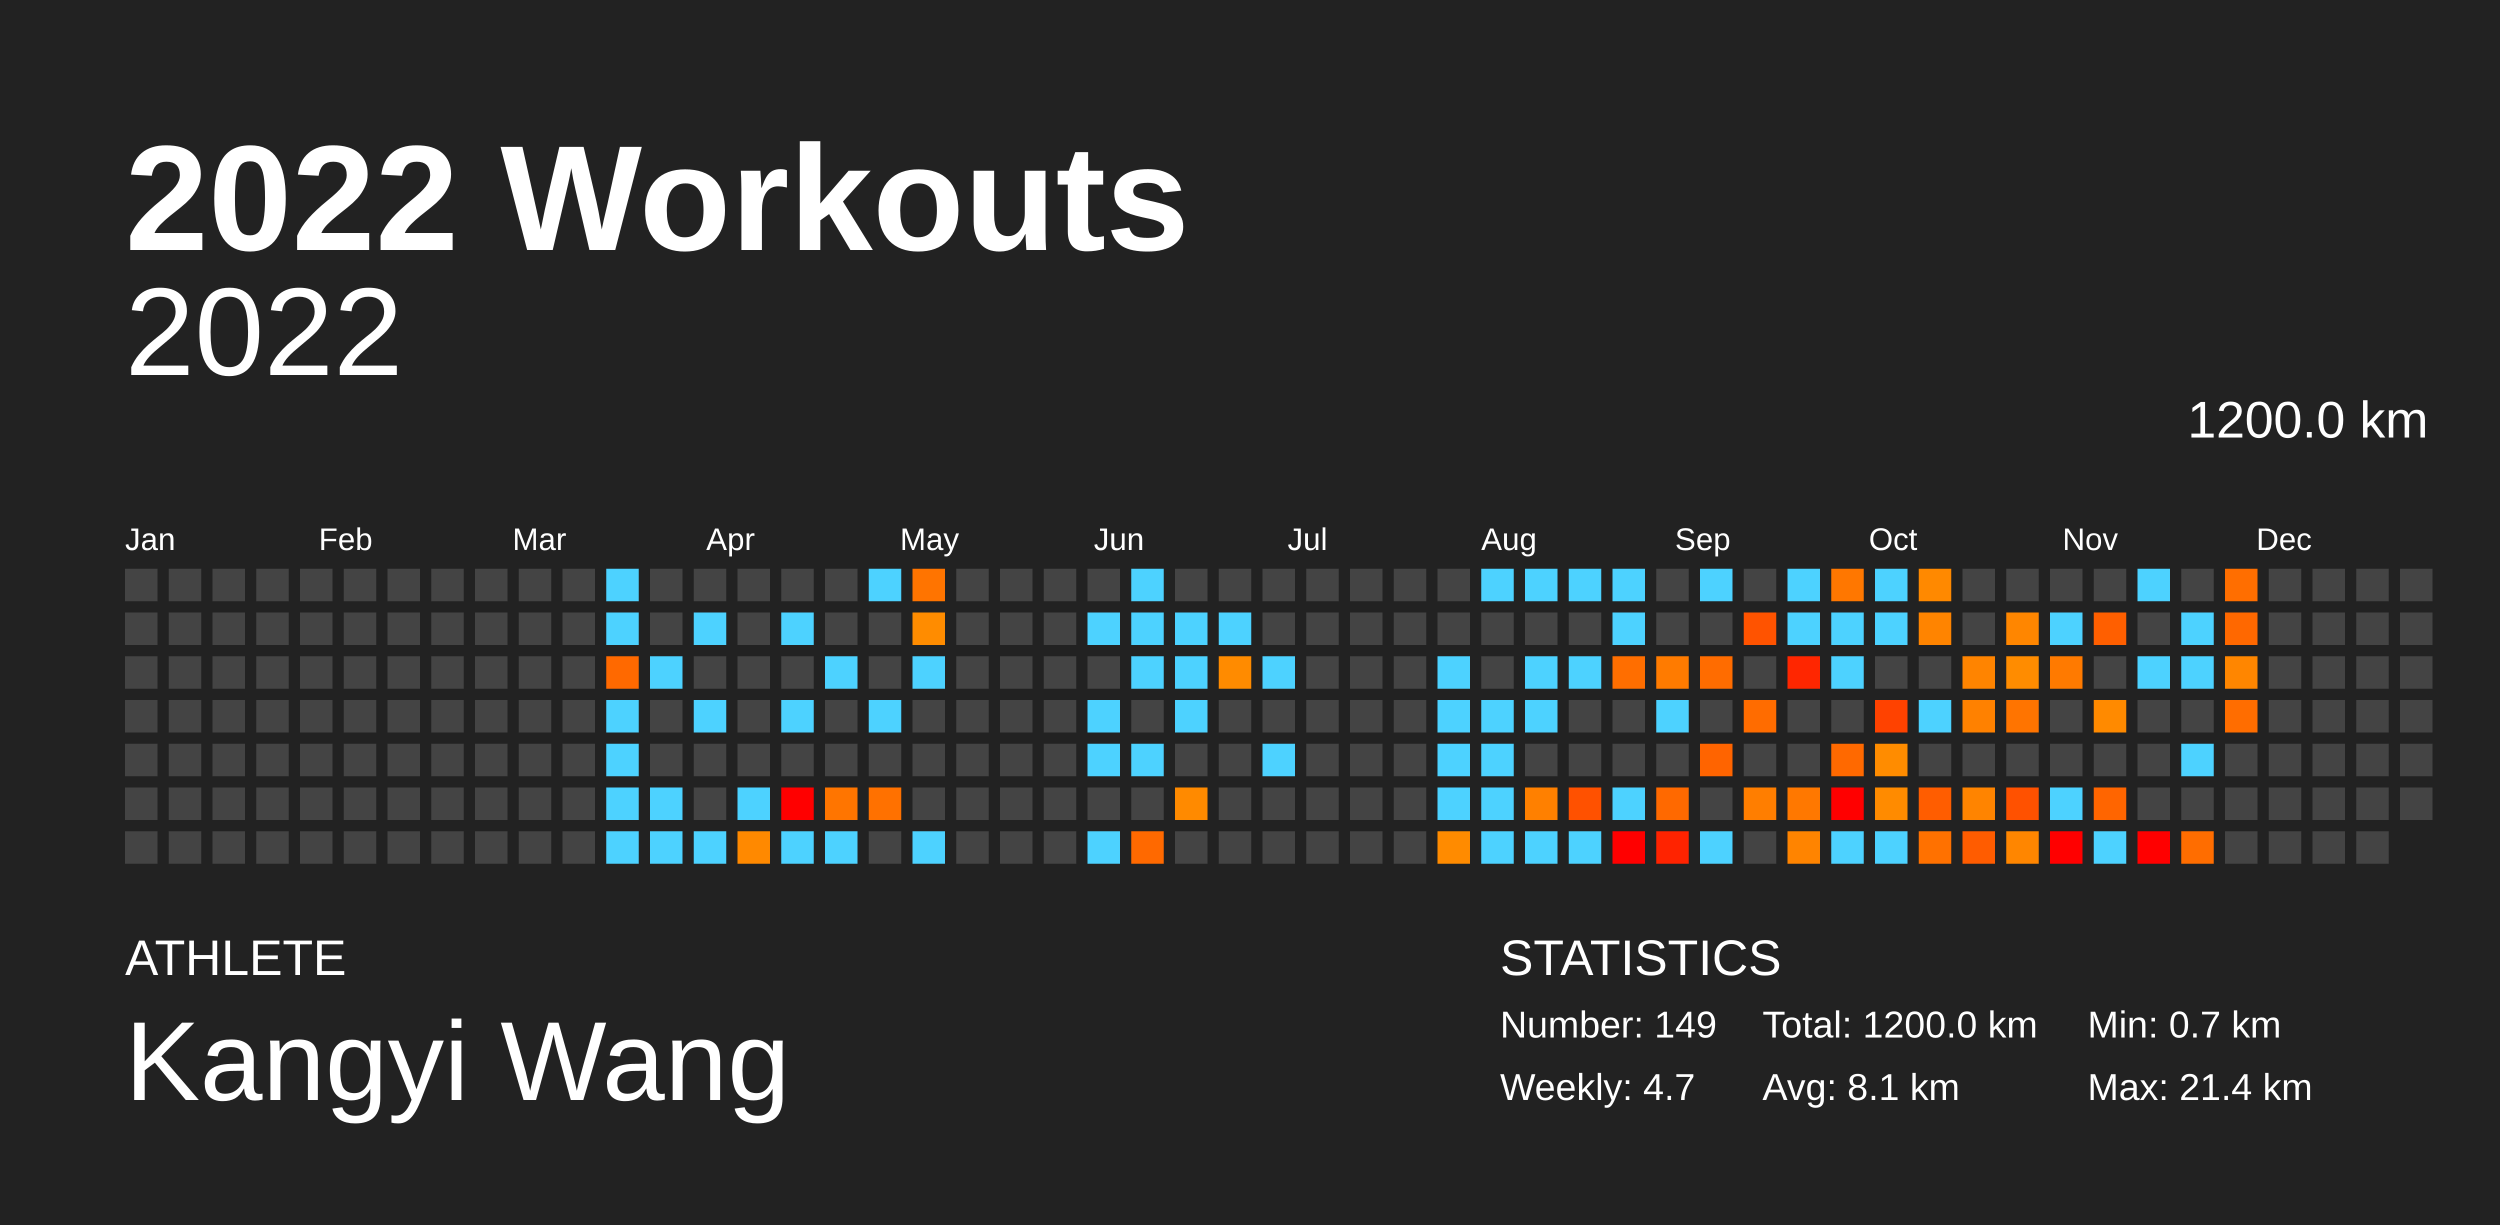
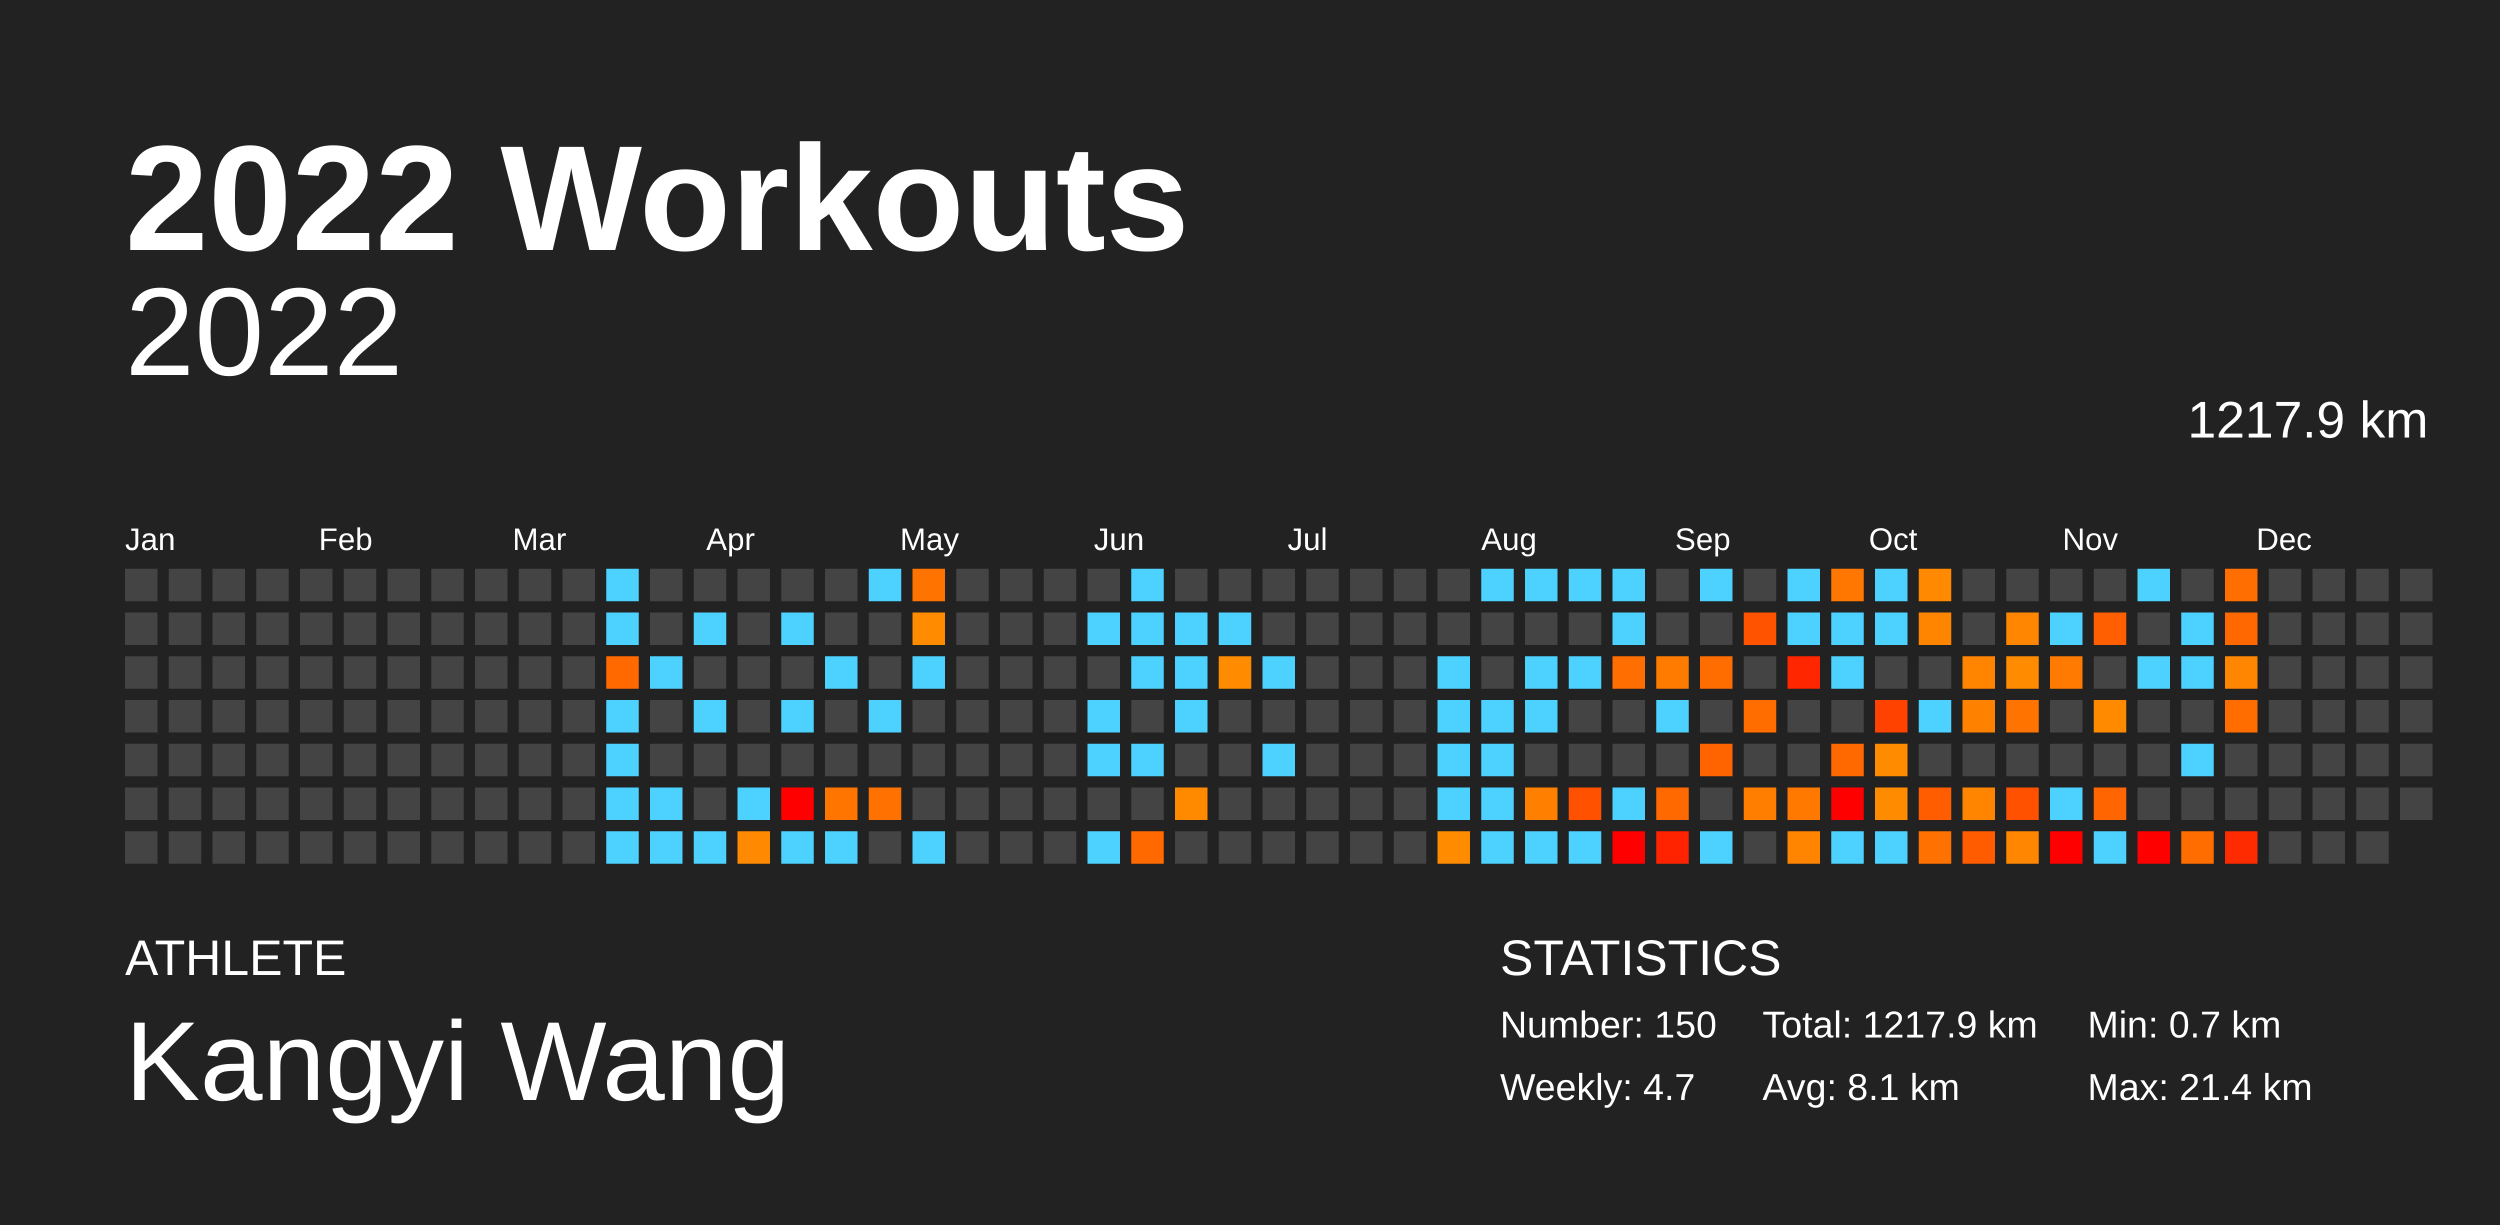
<svg xmlns="http://www.w3.org/2000/svg" baseProfile="full" height="98mm" version="1.1" viewBox="0,0,200,98" width="200mm">
  <defs />
  <rect fill="#222222" height="98" width="200" x="0" y="0" />
  <text fill="#FFFFFF" style="font-size:12px; font-family:Arial; font-weight:bold;" x="10" y="20">2022 Workouts</text>
  <text fill="#FFFFFF" style="font-size:4px; font-family:Arial" x="10" y="78">ATHLETE</text>
  <text fill="#FFFFFF" style="font-size:9px; font-family:Arial" x="10" y="88">Kangyi Wang</text>
  <text fill="#FFFFFF" style="font-size:4px; font-family:Arial" x="120" y="78">STATISTICS</text>
-   <text fill="#FFFFFF" style="font-size:3px; font-family:Arial" x="120" y="83">Number: 149</text>
+   <text fill="#FFFFFF" style="font-size:3px; font-family:Arial" x="120" y="83">Number: 150</text>
  <text fill="#FFFFFF" style="font-size:3px; font-family:Arial" x="120" y="88">Weekly: 4.7</text>
-   <text fill="#FFFFFF" style="font-size:3px; font-family:Arial" x="141" y="83">Total: 1200.0 km</text>
+   <text fill="#FFFFFF" style="font-size:3px; font-family:Arial" x="141" y="83">Total: 1217.9 km</text>
  <text fill="#FFFFFF" style="font-size:3px; font-family:Arial" x="141" y="88">Avg: 8.1 km</text>
  <text fill="#FFFFFF" style="font-size:3px; font-family:Arial" x="167" y="83">Min: 0.7 km</text>
  <text fill="#FFFFFF" style="font-size:3px; font-family:Arial" x="167" y="88">Max: 21.4 km</text>
  <text alignment-baseline="hanging" fill="#FFFFFF" style="font-size:10.0px; font-family:Arial;" x="10" y="30">2022</text>
-   <text alignment-baseline="hanging" fill="#FFFFFF" style="font-size:4.125px; font-family:Arial;" x="175" y="35">1200.0 km</text>
+   <text alignment-baseline="hanging" fill="#FFFFFF" style="font-size:4.125px; font-family:Arial;" x="175" y="35">1217.9 km</text>
  <text fill="#FFFFFF" style="font-size:2.5px; font-family:Arial" x="10.0" y="44">Jan</text>
  <text fill="#FFFFFF" style="font-size:2.5px; font-family:Arial" x="25.5" y="44">Feb</text>
  <text fill="#FFFFFF" style="font-size:2.5px; font-family:Arial" x="41.0" y="44">Mar</text>
  <text fill="#FFFFFF" style="font-size:2.5px; font-family:Arial" x="56.5" y="44">Apr</text>
  <text fill="#FFFFFF" style="font-size:2.5px; font-family:Arial" x="72.0" y="44">May</text>
  <text fill="#FFFFFF" style="font-size:2.5px; font-family:Arial" x="87.5" y="44">Jun</text>
  <text fill="#FFFFFF" style="font-size:2.5px; font-family:Arial" x="103.0" y="44">Jul</text>
  <text fill="#FFFFFF" style="font-size:2.5px; font-family:Arial" x="118.5" y="44">Aug</text>
  <text fill="#FFFFFF" style="font-size:2.5px; font-family:Arial" x="134.0" y="44">Sep</text>
  <text fill="#FFFFFF" style="font-size:2.5px; font-family:Arial" x="149.5" y="44">Oct</text>
  <text fill="#FFFFFF" style="font-size:2.5px; font-family:Arial" x="165.0" y="44">Nov</text>
  <text fill="#FFFFFF" style="font-size:2.5px; font-family:Arial" x="180.5" y="44">Dec</text>
  <rect fill="#444444" height="2.6" width="2.6" x="10.0" y="45.5" />
  <rect fill="#444444" height="2.6" width="2.6" x="10.0" y="49.0" />
  <rect fill="#444444" height="2.6" width="2.6" x="10.0" y="52.5" />
  <rect fill="#444444" height="2.6" width="2.6" x="10.0" y="56.0" />
  <rect fill="#444444" height="2.6" width="2.6" x="10.0" y="59.5" />
  <rect fill="#444444" height="2.6" width="2.6" x="10.0" y="63.0" />
  <rect fill="#444444" height="2.6" width="2.6" x="10.0" y="66.5" />
  <rect fill="#444444" height="2.6" width="2.6" x="13.5" y="45.5" />
  <rect fill="#444444" height="2.6" width="2.6" x="13.5" y="49.0" />
  <rect fill="#444444" height="2.6" width="2.6" x="13.5" y="52.5" />
  <rect fill="#444444" height="2.6" width="2.6" x="13.5" y="56.0" />
  <rect fill="#444444" height="2.6" width="2.6" x="13.5" y="59.5" />
  <rect fill="#444444" height="2.6" width="2.6" x="13.5" y="63.0" />
  <rect fill="#444444" height="2.6" width="2.6" x="13.5" y="66.5" />
  <rect fill="#444444" height="2.6" width="2.6" x="17.0" y="45.5" />
  <rect fill="#444444" height="2.6" width="2.6" x="17.0" y="49.0" />
  <rect fill="#444444" height="2.6" width="2.6" x="17.0" y="52.5" />
  <rect fill="#444444" height="2.6" width="2.6" x="17.0" y="56.0" />
  <rect fill="#444444" height="2.6" width="2.6" x="17.0" y="59.5" />
  <rect fill="#444444" height="2.6" width="2.6" x="17.0" y="63.0" />
  <rect fill="#444444" height="2.6" width="2.6" x="17.0" y="66.5" />
  <rect fill="#444444" height="2.6" width="2.6" x="20.5" y="45.5" />
  <rect fill="#444444" height="2.6" width="2.6" x="20.5" y="49.0" />
  <rect fill="#444444" height="2.6" width="2.6" x="20.5" y="52.5" />
  <rect fill="#444444" height="2.6" width="2.6" x="20.5" y="56.0" />
  <rect fill="#444444" height="2.6" width="2.6" x="20.5" y="59.5" />
  <rect fill="#444444" height="2.6" width="2.6" x="20.5" y="63.0" />
  <rect fill="#444444" height="2.6" width="2.6" x="20.5" y="66.5" />
  <rect fill="#444444" height="2.6" width="2.6" x="24.0" y="45.5" />
  <rect fill="#444444" height="2.6" width="2.6" x="24.0" y="49.0" />
  <rect fill="#444444" height="2.6" width="2.6" x="24.0" y="52.5" />
  <rect fill="#444444" height="2.6" width="2.6" x="24.0" y="56.0" />
  <rect fill="#444444" height="2.6" width="2.6" x="24.0" y="59.5" />
  <rect fill="#444444" height="2.6" width="2.6" x="24.0" y="63.0" />
  <rect fill="#444444" height="2.6" width="2.6" x="24.0" y="66.5" />
  <rect fill="#444444" height="2.6" width="2.6" x="27.5" y="45.5" />
  <rect fill="#444444" height="2.6" width="2.6" x="27.5" y="49.0" />
  <rect fill="#444444" height="2.6" width="2.6" x="27.5" y="52.5" />
  <rect fill="#444444" height="2.6" width="2.6" x="27.5" y="56.0" />
  <rect fill="#444444" height="2.6" width="2.6" x="27.5" y="59.5" />
  <rect fill="#444444" height="2.6" width="2.6" x="27.5" y="63.0" />
  <rect fill="#444444" height="2.6" width="2.6" x="27.5" y="66.5" />
  <rect fill="#444444" height="2.6" width="2.6" x="31.0" y="45.5" />
  <rect fill="#444444" height="2.6" width="2.6" x="31.0" y="49.0" />
  <rect fill="#444444" height="2.6" width="2.6" x="31.0" y="52.5" />
  <rect fill="#444444" height="2.6" width="2.6" x="31.0" y="56.0" />
  <rect fill="#444444" height="2.6" width="2.6" x="31.0" y="59.5" />
  <rect fill="#444444" height="2.6" width="2.6" x="31.0" y="63.0" />
  <rect fill="#444444" height="2.6" width="2.6" x="31.0" y="66.5" />
  <rect fill="#444444" height="2.6" width="2.6" x="34.5" y="45.5" />
  <rect fill="#444444" height="2.6" width="2.6" x="34.5" y="49.0" />
  <rect fill="#444444" height="2.6" width="2.6" x="34.5" y="52.5" />
  <rect fill="#444444" height="2.6" width="2.6" x="34.5" y="56.0" />
  <rect fill="#444444" height="2.6" width="2.6" x="34.5" y="59.5" />
  <rect fill="#444444" height="2.6" width="2.6" x="34.5" y="63.0" />
  <rect fill="#444444" height="2.6" width="2.6" x="34.5" y="66.5" />
  <rect fill="#444444" height="2.6" width="2.6" x="38.0" y="45.5" />
  <rect fill="#444444" height="2.6" width="2.6" x="38.0" y="49.0" />
  <rect fill="#444444" height="2.6" width="2.6" x="38.0" y="52.5" />
  <rect fill="#444444" height="2.6" width="2.6" x="38.0" y="56.0" />
  <rect fill="#444444" height="2.6" width="2.6" x="38.0" y="59.5" />
  <rect fill="#444444" height="2.6" width="2.6" x="38.0" y="63.0" />
  <rect fill="#444444" height="2.6" width="2.6" x="38.0" y="66.5" />
  <rect fill="#444444" height="2.6" width="2.6" x="41.5" y="45.5" />
  <rect fill="#444444" height="2.6" width="2.6" x="41.5" y="49.0" />
  <rect fill="#444444" height="2.6" width="2.6" x="41.5" y="52.5" />
  <rect fill="#444444" height="2.6" width="2.6" x="41.5" y="56.0" />
  <rect fill="#444444" height="2.6" width="2.6" x="41.5" y="59.5" />
  <rect fill="#444444" height="2.6" width="2.6" x="41.5" y="63.0" />
  <rect fill="#444444" height="2.6" width="2.6" x="41.5" y="66.5" />
  <rect fill="#444444" height="2.6" width="2.6" x="45.0" y="45.5" />
  <rect fill="#444444" height="2.6" width="2.6" x="45.0" y="49.0" />
  <rect fill="#444444" height="2.6" width="2.6" x="45.0" y="52.5" />
  <rect fill="#444444" height="2.6" width="2.6" x="45.0" y="56.0" />
  <rect fill="#444444" height="2.6" width="2.6" x="45.0" y="59.5" />
  <rect fill="#444444" height="2.6" width="2.6" x="45.0" y="63.0" />
  <rect fill="#444444" height="2.6" width="2.6" x="45.0" y="66.5" />
  <rect fill="#4dd2ff" height="2.6" width="2.6" x="48.5" y="45.5" />
  <rect fill="#4dd2ff" height="2.6" width="2.6" x="48.5" y="49.0" />
  <rect fill="#ff6900" height="2.6" width="2.6" x="48.5" y="52.5" />
  <rect fill="#4dd2ff" height="2.6" width="2.6" x="48.5" y="56.0" />
  <rect fill="#4dd2ff" height="2.6" width="2.6" x="48.5" y="59.5" />
  <rect fill="#4dd2ff" height="2.6" width="2.6" x="48.5" y="63.0" />
  <rect fill="#4dd2ff" height="2.6" width="2.6" x="48.5" y="66.5" />
  <rect fill="#444444" height="2.6" width="2.6" x="52.0" y="45.5" />
  <rect fill="#444444" height="2.6" width="2.6" x="52.0" y="49.0" />
  <rect fill="#4dd2ff" height="2.6" width="2.6" x="52.0" y="52.5" />
  <rect fill="#444444" height="2.6" width="2.6" x="52.0" y="56.0" />
  <rect fill="#444444" height="2.6" width="2.6" x="52.0" y="59.5" />
  <rect fill="#4dd2ff" height="2.6" width="2.6" x="52.0" y="63.0" />
  <rect fill="#4dd2ff" height="2.6" width="2.6" x="52.0" y="66.5" />
  <rect fill="#444444" height="2.6" width="2.6" x="55.5" y="45.5" />
  <rect fill="#4dd2ff" height="2.6" width="2.6" x="55.5" y="49.0" />
  <rect fill="#444444" height="2.6" width="2.6" x="55.5" y="52.5" />
  <rect fill="#4dd2ff" height="2.6" width="2.6" x="55.5" y="56.0" />
  <rect fill="#444444" height="2.6" width="2.6" x="55.5" y="59.5" />
  <rect fill="#444444" height="2.6" width="2.6" x="55.5" y="63.0" />
  <rect fill="#4dd2ff" height="2.6" width="2.6" x="55.5" y="66.5" />
  <rect fill="#444444" height="2.6" width="2.6" x="59.0" y="45.5" />
  <rect fill="#444444" height="2.6" width="2.6" x="59.0" y="49.0" />
  <rect fill="#444444" height="2.6" width="2.6" x="59.0" y="52.5" />
  <rect fill="#444444" height="2.6" width="2.6" x="59.0" y="56.0" />
  <rect fill="#444444" height="2.6" width="2.6" x="59.0" y="59.5" />
  <rect fill="#4dd2ff" height="2.6" width="2.6" x="59.0" y="63.0" />
  <rect fill="#ff8900" height="2.6" width="2.6" x="59.0" y="66.5" />
  <rect fill="#444444" height="2.6" width="2.6" x="62.5" y="45.5" />
  <rect fill="#4dd2ff" height="2.6" width="2.6" x="62.5" y="49.0" />
  <rect fill="#444444" height="2.6" width="2.6" x="62.5" y="52.5" />
  <rect fill="#4dd2ff" height="2.6" width="2.6" x="62.5" y="56.0" />
  <rect fill="#444444" height="2.6" width="2.6" x="62.5" y="59.5" />
  <rect fill="red" height="2.6" width="2.6" x="62.5" y="63.0" />
  <rect fill="#4dd2ff" height="2.6" width="2.6" x="62.5" y="66.5" />
  <rect fill="#444444" height="2.6" width="2.6" x="66.0" y="45.5" />
  <rect fill="#444444" height="2.6" width="2.6" x="66.0" y="49.0" />
  <rect fill="#4dd2ff" height="2.6" width="2.6" x="66.0" y="52.5" />
  <rect fill="#444444" height="2.6" width="2.6" x="66.0" y="56.0" />
  <rect fill="#444444" height="2.6" width="2.6" x="66.0" y="59.5" />
  <rect fill="#ff7500" height="2.6" width="2.6" x="66.0" y="63.0" />
  <rect fill="#4dd2ff" height="2.6" width="2.6" x="66.0" y="66.5" />
  <rect fill="#4dd2ff" height="2.6" width="2.6" x="69.5" y="45.5" />
  <rect fill="#444444" height="2.6" width="2.6" x="69.5" y="49.0" />
  <rect fill="#444444" height="2.6" width="2.6" x="69.5" y="52.5" />
  <rect fill="#4dd2ff" height="2.6" width="2.6" x="69.5" y="56.0" />
  <rect fill="#444444" height="2.6" width="2.6" x="69.5" y="59.5" />
  <rect fill="#ff7100" height="2.6" width="2.6" x="69.5" y="63.0" />
  <rect fill="#444444" height="2.6" width="2.6" x="69.5" y="66.5" />
  <rect fill="#ff7400" height="2.6" width="2.6" x="73.0" y="45.5" />
  <rect fill="#ff8c00" height="2.6" width="2.6" x="73.0" y="49.0" />
  <rect fill="#4dd2ff" height="2.6" width="2.6" x="73.0" y="52.5" />
  <rect fill="#444444" height="2.6" width="2.6" x="73.0" y="56.0" />
  <rect fill="#444444" height="2.6" width="2.6" x="73.0" y="59.5" />
  <rect fill="#444444" height="2.6" width="2.6" x="73.0" y="63.0" />
  <rect fill="#4dd2ff" height="2.6" width="2.6" x="73.0" y="66.5" />
  <rect fill="#444444" height="2.6" width="2.6" x="76.5" y="45.5" />
  <rect fill="#444444" height="2.6" width="2.6" x="76.5" y="49.0" />
  <rect fill="#444444" height="2.6" width="2.6" x="76.5" y="52.5" />
  <rect fill="#444444" height="2.6" width="2.6" x="76.5" y="56.0" />
  <rect fill="#444444" height="2.6" width="2.6" x="76.5" y="59.5" />
  <rect fill="#444444" height="2.6" width="2.6" x="76.5" y="63.0" />
  <rect fill="#444444" height="2.6" width="2.6" x="76.5" y="66.5" />
  <rect fill="#444444" height="2.6" width="2.6" x="80.0" y="45.5" />
  <rect fill="#444444" height="2.6" width="2.6" x="80.0" y="49.0" />
  <rect fill="#444444" height="2.6" width="2.6" x="80.0" y="52.5" />
  <rect fill="#444444" height="2.6" width="2.6" x="80.0" y="56.0" />
  <rect fill="#444444" height="2.6" width="2.6" x="80.0" y="59.5" />
  <rect fill="#444444" height="2.6" width="2.6" x="80.0" y="63.0" />
  <rect fill="#444444" height="2.6" width="2.6" x="80.0" y="66.5" />
  <rect fill="#444444" height="2.6" width="2.6" x="83.5" y="45.5" />
  <rect fill="#444444" height="2.6" width="2.6" x="83.5" y="49.0" />
  <rect fill="#444444" height="2.6" width="2.6" x="83.5" y="52.5" />
  <rect fill="#444444" height="2.6" width="2.6" x="83.5" y="56.0" />
  <rect fill="#444444" height="2.6" width="2.6" x="83.5" y="59.5" />
  <rect fill="#444444" height="2.6" width="2.6" x="83.5" y="63.0" />
  <rect fill="#444444" height="2.6" width="2.6" x="83.5" y="66.5" />
  <rect fill="#444444" height="2.6" width="2.6" x="87.0" y="45.5" />
  <rect fill="#4dd2ff" height="2.6" width="2.6" x="87.0" y="49.0" />
  <rect fill="#444444" height="2.6" width="2.6" x="87.0" y="52.5" />
  <rect fill="#4dd2ff" height="2.6" width="2.6" x="87.0" y="56.0" />
  <rect fill="#4dd2ff" height="2.6" width="2.6" x="87.0" y="59.5" />
  <rect fill="#444444" height="2.6" width="2.6" x="87.0" y="63.0" />
  <rect fill="#4dd2ff" height="2.6" width="2.6" x="87.0" y="66.5" />
  <rect fill="#4dd2ff" height="2.6" width="2.6" x="90.5" y="45.5" />
  <rect fill="#4dd2ff" height="2.6" width="2.6" x="90.5" y="49.0" />
  <rect fill="#4dd2ff" height="2.6" width="2.6" x="90.5" y="52.5" />
  <rect fill="#444444" height="2.6" width="2.6" x="90.5" y="56.0" />
  <rect fill="#4dd2ff" height="2.6" width="2.6" x="90.5" y="59.5" />
  <rect fill="#444444" height="2.6" width="2.6" x="90.5" y="63.0" />
  <rect fill="#ff6900" height="2.6" width="2.6" x="90.5" y="66.5" />
  <rect fill="#444444" height="2.6" width="2.6" x="94.0" y="45.5" />
  <rect fill="#4dd2ff" height="2.6" width="2.6" x="94.0" y="49.0" />
  <rect fill="#4dd2ff" height="2.6" width="2.6" x="94.0" y="52.5" />
  <rect fill="#4dd2ff" height="2.6" width="2.6" x="94.0" y="56.0" />
  <rect fill="#444444" height="2.6" width="2.6" x="94.0" y="59.5" />
  <rect fill="#ff8a00" height="2.6" width="2.6" x="94.0" y="63.0" />
  <rect fill="#444444" height="2.6" width="2.6" x="94.0" y="66.5" />
  <rect fill="#444444" height="2.6" width="2.6" x="97.5" y="45.5" />
  <rect fill="#4dd2ff" height="2.6" width="2.6" x="97.5" y="49.0" />
  <rect fill="#ff8b00" height="2.6" width="2.6" x="97.5" y="52.5" />
  <rect fill="#444444" height="2.6" width="2.6" x="97.5" y="56.0" />
  <rect fill="#444444" height="2.6" width="2.6" x="97.5" y="59.5" />
  <rect fill="#444444" height="2.6" width="2.6" x="97.5" y="63.0" />
  <rect fill="#444444" height="2.6" width="2.6" x="97.5" y="66.5" />
  <rect fill="#444444" height="2.6" width="2.6" x="101.0" y="45.5" />
  <rect fill="#444444" height="2.6" width="2.6" x="101.0" y="49.0" />
  <rect fill="#4dd2ff" height="2.6" width="2.6" x="101.0" y="52.5" />
  <rect fill="#444444" height="2.6" width="2.6" x="101.0" y="56.0" />
  <rect fill="#4dd2ff" height="2.6" width="2.6" x="101.0" y="59.5" />
  <rect fill="#444444" height="2.6" width="2.6" x="101.0" y="63.0" />
  <rect fill="#444444" height="2.6" width="2.6" x="101.0" y="66.5" />
  <rect fill="#444444" height="2.6" width="2.6" x="104.5" y="45.5" />
  <rect fill="#444444" height="2.6" width="2.6" x="104.5" y="49.0" />
  <rect fill="#444444" height="2.6" width="2.6" x="104.5" y="52.5" />
  <rect fill="#444444" height="2.6" width="2.6" x="104.5" y="56.0" />
  <rect fill="#444444" height="2.6" width="2.6" x="104.5" y="59.5" />
  <rect fill="#444444" height="2.6" width="2.6" x="104.5" y="63.0" />
  <rect fill="#444444" height="2.6" width="2.6" x="104.5" y="66.5" />
  <rect fill="#444444" height="2.6" width="2.6" x="108.0" y="45.5" />
  <rect fill="#444444" height="2.6" width="2.6" x="108.0" y="49.0" />
  <rect fill="#444444" height="2.6" width="2.6" x="108.0" y="52.5" />
  <rect fill="#444444" height="2.6" width="2.6" x="108.0" y="56.0" />
  <rect fill="#444444" height="2.6" width="2.6" x="108.0" y="59.5" />
  <rect fill="#444444" height="2.6" width="2.6" x="108.0" y="63.0" />
  <rect fill="#444444" height="2.6" width="2.6" x="108.0" y="66.5" />
  <rect fill="#444444" height="2.6" width="2.6" x="111.5" y="45.5" />
  <rect fill="#444444" height="2.6" width="2.6" x="111.5" y="49.0" />
  <rect fill="#444444" height="2.6" width="2.6" x="111.5" y="52.5" />
  <rect fill="#444444" height="2.6" width="2.6" x="111.5" y="56.0" />
  <rect fill="#444444" height="2.6" width="2.6" x="111.5" y="59.5" />
  <rect fill="#444444" height="2.6" width="2.6" x="111.5" y="63.0" />
  <rect fill="#444444" height="2.6" width="2.6" x="111.5" y="66.5" />
  <rect fill="#444444" height="2.6" width="2.6" x="115.0" y="45.5" />
  <rect fill="#444444" height="2.6" width="2.6" x="115.0" y="49.0" />
  <rect fill="#4dd2ff" height="2.6" width="2.6" x="115.0" y="52.5" />
  <rect fill="#4dd2ff" height="2.6" width="2.6" x="115.0" y="56.0" />
  <rect fill="#4dd2ff" height="2.6" width="2.6" x="115.0" y="59.5" />
  <rect fill="#4dd2ff" height="2.6" width="2.6" x="115.0" y="63.0" />
  <rect fill="#ff8b00" height="2.6" width="2.6" x="115.0" y="66.5" />
  <rect fill="#4dd2ff" height="2.6" width="2.6" x="118.5" y="45.5" />
  <rect fill="#444444" height="2.6" width="2.6" x="118.5" y="49.0" />
  <rect fill="#444444" height="2.6" width="2.6" x="118.5" y="52.5" />
  <rect fill="#4dd2ff" height="2.6" width="2.6" x="118.5" y="56.0" />
  <rect fill="#4dd2ff" height="2.6" width="2.6" x="118.5" y="59.5" />
  <rect fill="#4dd2ff" height="2.6" width="2.6" x="118.5" y="63.0" />
  <rect fill="#4dd2ff" height="2.6" width="2.6" x="118.5" y="66.5" />
  <rect fill="#4dd2ff" height="2.6" width="2.6" x="122.0" y="45.5" />
  <rect fill="#444444" height="2.6" width="2.6" x="122.0" y="49.0" />
  <rect fill="#4dd2ff" height="2.6" width="2.6" x="122.0" y="52.5" />
  <rect fill="#4dd2ff" height="2.6" width="2.6" x="122.0" y="56.0" />
  <rect fill="#444444" height="2.6" width="2.6" x="122.0" y="59.5" />
  <rect fill="#ff8000" height="2.6" width="2.6" x="122.0" y="63.0" />
  <rect fill="#4dd2ff" height="2.6" width="2.6" x="122.0" y="66.5" />
  <rect fill="#4dd2ff" height="2.6" width="2.6" x="125.5" y="45.5" />
  <rect fill="#444444" height="2.6" width="2.6" x="125.5" y="49.0" />
  <rect fill="#4dd2ff" height="2.6" width="2.6" x="125.5" y="52.5" />
  <rect fill="#444444" height="2.6" width="2.6" x="125.5" y="56.0" />
  <rect fill="#444444" height="2.6" width="2.6" x="125.5" y="59.5" />
  <rect fill="#ff5100" height="2.6" width="2.6" x="125.5" y="63.0" />
  <rect fill="#4dd2ff" height="2.6" width="2.6" x="125.5" y="66.5" />
  <rect fill="#4dd2ff" height="2.6" width="2.6" x="129.0" y="45.5" />
  <rect fill="#4dd2ff" height="2.6" width="2.6" x="129.0" y="49.0" />
  <rect fill="#ff6e00" height="2.6" width="2.6" x="129.0" y="52.5" />
  <rect fill="#444444" height="2.6" width="2.6" x="129.0" y="56.0" />
  <rect fill="#444444" height="2.6" width="2.6" x="129.0" y="59.5" />
  <rect fill="#4dd2ff" height="2.6" width="2.6" x="129.0" y="63.0" />
  <rect fill="red" height="2.6" width="2.6" x="129.0" y="66.5" />
  <rect fill="#444444" height="2.6" width="2.6" x="132.5" y="45.5" />
  <rect fill="#444444" height="2.6" width="2.6" x="132.5" y="49.0" />
  <rect fill="#ff7b00" height="2.6" width="2.6" x="132.5" y="52.5" />
  <rect fill="#4dd2ff" height="2.6" width="2.6" x="132.5" y="56.0" />
  <rect fill="#444444" height="2.6" width="2.6" x="132.5" y="59.5" />
  <rect fill="#ff6900" height="2.6" width="2.6" x="132.5" y="63.0" />
  <rect fill="#ff2300" height="2.6" width="2.6" x="132.5" y="66.5" />
  <rect fill="#4dd2ff" height="2.6" width="2.6" x="136.0" y="45.5" />
  <rect fill="#444444" height="2.6" width="2.6" x="136.0" y="49.0" />
  <rect fill="#ff6c00" height="2.6" width="2.6" x="136.0" y="52.5" />
  <rect fill="#444444" height="2.6" width="2.6" x="136.0" y="56.0" />
  <rect fill="#ff6400" height="2.6" width="2.6" x="136.0" y="59.5" />
  <rect fill="#444444" height="2.6" width="2.6" x="136.0" y="63.0" />
  <rect fill="#4dd2ff" height="2.6" width="2.6" x="136.0" y="66.5" />
  <rect fill="#444444" height="2.6" width="2.6" x="139.5" y="45.5" />
  <rect fill="#ff5300" height="2.6" width="2.6" x="139.5" y="49.0" />
  <rect fill="#444444" height="2.6" width="2.6" x="139.5" y="52.5" />
  <rect fill="#ff6c00" height="2.6" width="2.6" x="139.5" y="56.0" />
  <rect fill="#444444" height="2.6" width="2.6" x="139.5" y="59.5" />
  <rect fill="#ff7e00" height="2.6" width="2.6" x="139.5" y="63.0" />
  <rect fill="#444444" height="2.6" width="2.6" x="139.5" y="66.5" />
  <rect fill="#4dd2ff" height="2.6" width="2.6" x="143.0" y="45.5" />
  <rect fill="#4dd2ff" height="2.6" width="2.6" x="143.0" y="49.0" />
  <rect fill="#ff2600" height="2.6" width="2.6" x="143.0" y="52.5" />
  <rect fill="#444444" height="2.6" width="2.6" x="143.0" y="56.0" />
  <rect fill="#444444" height="2.6" width="2.6" x="143.0" y="59.5" />
  <rect fill="#ff7800" height="2.6" width="2.6" x="143.0" y="63.0" />
  <rect fill="#ff8400" height="2.6" width="2.6" x="143.0" y="66.5" />
  <rect fill="#ff7700" height="2.6" width="2.6" x="146.5" y="45.5" />
  <rect fill="#4dd2ff" height="2.6" width="2.6" x="146.5" y="49.0" />
  <rect fill="#4dd2ff" height="2.6" width="2.6" x="146.5" y="52.5" />
  <rect fill="#444444" height="2.6" width="2.6" x="146.5" y="56.0" />
  <rect fill="#ff6900" height="2.6" width="2.6" x="146.5" y="59.5" />
  <rect fill="red" height="2.6" width="2.6" x="146.5" y="63.0" />
  <rect fill="#4dd2ff" height="2.6" width="2.6" x="146.5" y="66.5" />
  <rect fill="#4dd2ff" height="2.6" width="2.6" x="150.0" y="45.5" />
  <rect fill="#4dd2ff" height="2.6" width="2.6" x="150.0" y="49.0" />
  <rect fill="#444444" height="2.6" width="2.6" x="150.0" y="52.5" />
  <rect fill="#ff4200" height="2.6" width="2.6" x="150.0" y="56.0" />
  <rect fill="#ff8c00" height="2.6" width="2.6" x="150.0" y="59.5" />
  <rect fill="#ff8b00" height="2.6" width="2.6" x="150.0" y="63.0" />
  <rect fill="#4dd2ff" height="2.6" width="2.6" x="150.0" y="66.5" />
  <rect fill="#ff8900" height="2.6" width="2.6" x="153.5" y="45.5" />
  <rect fill="#ff8400" height="2.6" width="2.6" x="153.5" y="49.0" />
  <rect fill="#444444" height="2.6" width="2.6" x="153.5" y="52.5" />
  <rect fill="#4dd2ff" height="2.6" width="2.6" x="153.5" y="56.0" />
  <rect fill="#444444" height="2.6" width="2.6" x="153.5" y="59.5" />
  <rect fill="#ff5d00" height="2.6" width="2.6" x="153.5" y="63.0" />
  <rect fill="#ff7100" height="2.6" width="2.6" x="153.5" y="66.5" />
  <rect fill="#444444" height="2.6" width="2.6" x="157.0" y="45.5" />
  <rect fill="#444444" height="2.6" width="2.6" x="157.0" y="49.0" />
  <rect fill="#ff8400" height="2.6" width="2.6" x="157.0" y="52.5" />
  <rect fill="#ff8100" height="2.6" width="2.6" x="157.0" y="56.0" />
  <rect fill="#444444" height="2.6" width="2.6" x="157.0" y="59.5" />
  <rect fill="#ff8400" height="2.6" width="2.6" x="157.0" y="63.0" />
  <rect fill="#ff5c00" height="2.6" width="2.6" x="157.0" y="66.5" />
  <rect fill="#444444" height="2.6" width="2.6" x="160.5" y="45.5" />
  <rect fill="#ff8600" height="2.6" width="2.6" x="160.5" y="49.0" />
  <rect fill="#ff8c00" height="2.6" width="2.6" x="160.5" y="52.5" />
  <rect fill="#ff7400" height="2.6" width="2.6" x="160.5" y="56.0" />
  <rect fill="#444444" height="2.6" width="2.6" x="160.5" y="59.5" />
  <rect fill="#ff5100" height="2.6" width="2.6" x="160.5" y="63.0" />
  <rect fill="#ff8600" height="2.6" width="2.6" x="160.5" y="66.5" />
  <rect fill="#444444" height="2.6" width="2.6" x="164.0" y="45.5" />
  <rect fill="#4dd2ff" height="2.6" width="2.6" x="164.0" y="49.0" />
  <rect fill="#ff7a00" height="2.6" width="2.6" x="164.0" y="52.5" />
  <rect fill="#444444" height="2.6" width="2.6" x="164.0" y="56.0" />
  <rect fill="#444444" height="2.6" width="2.6" x="164.0" y="59.5" />
  <rect fill="#4dd2ff" height="2.6" width="2.6" x="164.0" y="63.0" />
  <rect fill="red" height="2.6" width="2.6" x="164.0" y="66.5" />
  <rect fill="#444444" height="2.6" width="2.6" x="167.5" y="45.5" />
  <rect fill="#ff5f00" height="2.6" width="2.6" x="167.5" y="49.0" />
  <rect fill="#444444" height="2.6" width="2.6" x="167.5" y="52.5" />
  <rect fill="#ff8a00" height="2.6" width="2.6" x="167.5" y="56.0" />
  <rect fill="#444444" height="2.6" width="2.6" x="167.5" y="59.5" />
  <rect fill="#ff6500" height="2.6" width="2.6" x="167.5" y="63.0" />
  <rect fill="#4dd2ff" height="2.6" width="2.6" x="167.5" y="66.5" />
  <rect fill="#4dd2ff" height="2.6" width="2.6" x="171.0" y="45.5" />
  <rect fill="#444444" height="2.6" width="2.6" x="171.0" y="49.0" />
  <rect fill="#4dd2ff" height="2.6" width="2.6" x="171.0" y="52.5" />
  <rect fill="#444444" height="2.6" width="2.6" x="171.0" y="56.0" />
  <rect fill="#444444" height="2.6" width="2.6" x="171.0" y="59.5" />
  <rect fill="#444444" height="2.6" width="2.6" x="171.0" y="63.0" />
  <rect fill="red" height="2.6" width="2.6" x="171.0" y="66.5" />
  <rect fill="#444444" height="2.6" width="2.6" x="174.5" y="45.5" />
  <rect fill="#4dd2ff" height="2.6" width="2.6" x="174.5" y="49.0" />
  <rect fill="#4dd2ff" height="2.6" width="2.6" x="174.5" y="52.5" />
  <rect fill="#444444" height="2.6" width="2.6" x="174.5" y="56.0" />
  <rect fill="#4dd2ff" height="2.6" width="2.6" x="174.5" y="59.5" />
  <rect fill="#444444" height="2.6" width="2.6" x="174.5" y="63.0" />
  <rect fill="#ff6d00" height="2.6" width="2.6" x="174.5" y="66.5" />
  <rect fill="#ff6e00" height="2.6" width="2.6" x="178.0" y="45.5" />
  <rect fill="#ff6800" height="2.6" width="2.6" x="178.0" y="49.0" />
  <rect fill="#ff8600" height="2.6" width="2.6" x="178.0" y="52.5" />
  <rect fill="#ff6d00" height="2.6" width="2.6" x="178.0" y="56.0" />
  <rect fill="#444444" height="2.6" width="2.6" x="178.0" y="59.5" />
  <rect fill="#444444" height="2.6" width="2.6" x="178.0" y="63.0" />
-   <rect fill="#444444" height="2.6" width="2.6" x="178.0" y="66.5" />
+   <rect fill="#ff2b00" height="2.6" width="2.6" x="178.0" y="66.5" />
  <rect fill="#444444" height="2.6" width="2.6" x="181.5" y="45.5" />
  <rect fill="#444444" height="2.6" width="2.6" x="181.5" y="49.0" />
  <rect fill="#444444" height="2.6" width="2.6" x="181.5" y="52.5" />
  <rect fill="#444444" height="2.6" width="2.6" x="181.5" y="56.0" />
  <rect fill="#444444" height="2.6" width="2.6" x="181.5" y="59.5" />
  <rect fill="#444444" height="2.6" width="2.6" x="181.5" y="63.0" />
  <rect fill="#444444" height="2.6" width="2.6" x="181.5" y="66.5" />
  <rect fill="#444444" height="2.6" width="2.6" x="185.0" y="45.5" />
  <rect fill="#444444" height="2.6" width="2.6" x="185.0" y="49.0" />
  <rect fill="#444444" height="2.6" width="2.6" x="185.0" y="52.5" />
  <rect fill="#444444" height="2.6" width="2.6" x="185.0" y="56.0" />
  <rect fill="#444444" height="2.6" width="2.6" x="185.0" y="59.5" />
  <rect fill="#444444" height="2.6" width="2.6" x="185.0" y="63.0" />
  <rect fill="#444444" height="2.6" width="2.6" x="185.0" y="66.5" />
  <rect fill="#444444" height="2.6" width="2.6" x="188.5" y="45.5" />
  <rect fill="#444444" height="2.6" width="2.6" x="188.5" y="49.0" />
  <rect fill="#444444" height="2.6" width="2.6" x="188.5" y="52.5" />
  <rect fill="#444444" height="2.6" width="2.6" x="188.5" y="56.0" />
  <rect fill="#444444" height="2.6" width="2.6" x="188.5" y="59.5" />
  <rect fill="#444444" height="2.6" width="2.6" x="188.5" y="63.0" />
  <rect fill="#444444" height="2.6" width="2.6" x="188.5" y="66.5" />
  <rect fill="#444444" height="2.6" width="2.6" x="192.0" y="45.5" />
  <rect fill="#444444" height="2.6" width="2.6" x="192.0" y="49.0" />
  <rect fill="#444444" height="2.6" width="2.6" x="192.0" y="52.5" />
  <rect fill="#444444" height="2.6" width="2.6" x="192.0" y="56.0" />
  <rect fill="#444444" height="2.6" width="2.6" x="192.0" y="59.5" />
  <rect fill="#444444" height="2.6" width="2.6" x="192.0" y="63.0" />
</svg>
